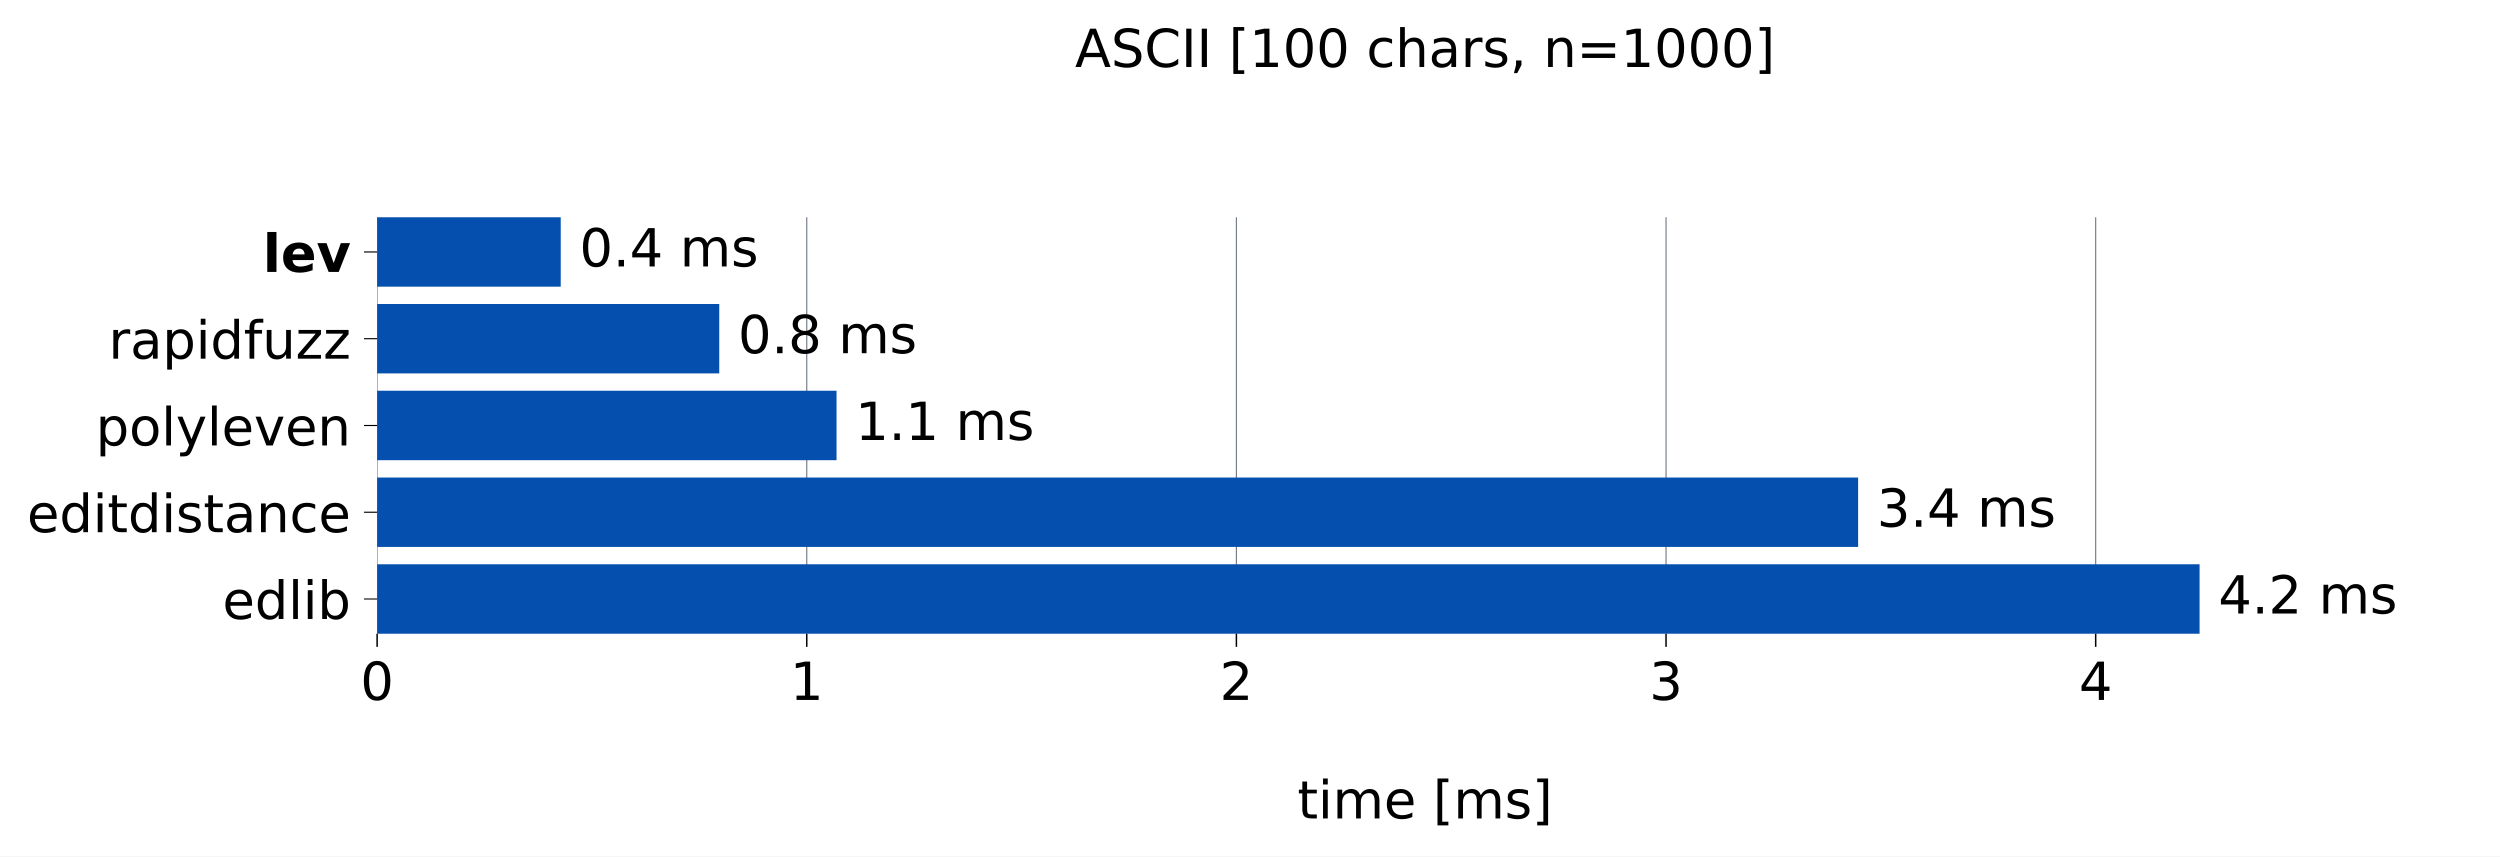
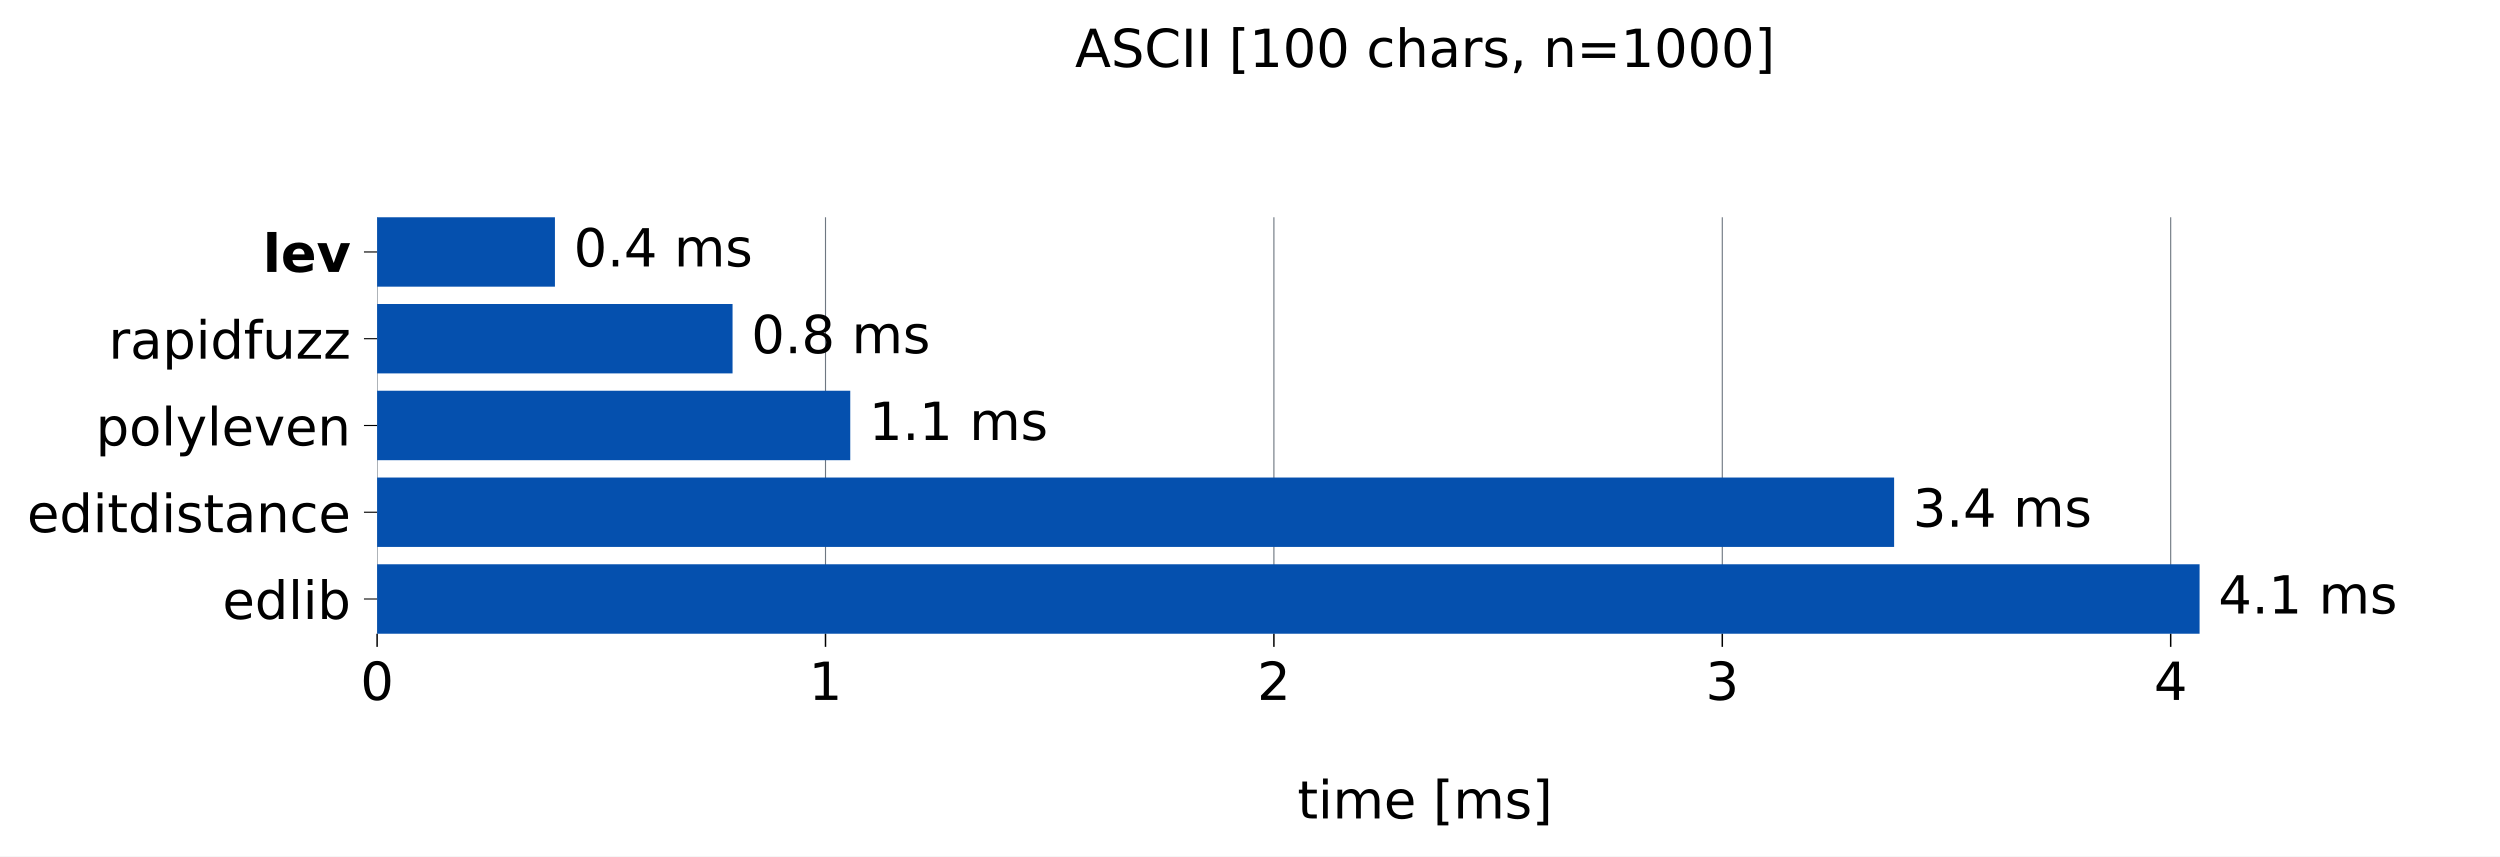
<svg xmlns="http://www.w3.org/2000/svg" xmlns:xlink="http://www.w3.org/1999/xlink" width="665.603pt" height="228.017pt" viewBox="0 0 665.603 228.017" version="1.1">
  <defs>
    <style type="text/css">*{stroke-linejoin: round; stroke-linecap: butt}</style>
  </defs>
  <g id="figure_1">
    <g id="patch_1">
      <path d="M 0 228.017 L 665.603 228.017 L 665.603 0 L 0 0 z " style="fill: #ffffff" />
    </g>
    <g id="axes_1">
      <g id="patch_2">
        <path d="M 100.403 168.718 L 658.403 168.718 L 658.403 57.838 L 100.403 57.838 z " style="fill: #ffffff" />
      </g>
      <g id="matplotlib.axis_1">
        <g id="xtick_1">
          <g id="line2d_1">
-             <path d="M 100.403 168.718 L 100.403 57.838 " clip-path="url(#p3a23db551b)" style="fill: none; stroke: #6e7781; stroke-width: 0.3; stroke-linecap: square" />
+             <path d="M 100.403 168.718 L 100.403 57.838 " clip-path="url(#pc3fc70560d)" style="fill: none; stroke: #6e7781; stroke-width: 0.3; stroke-linecap: square" />
          </g>
          <g id="line2d_2">
            <defs>
-               <path id="m529fd89abc" d="M 0 0 L 0 3.5 " style="stroke: #000000; stroke-width: 0.4" />
+               <path id="m6b47fc963c" d="M 0 0 L 0 3.5 " style="stroke: #000000; stroke-width: 0.4" />
            </defs>
            <g>
-               <use xlink:href="#m529fd89abc" x="100.403" y="168.718" style="stroke: #000000; stroke-width: 0.4" />
+               <use xlink:href="#m6b47fc963c" x="100.403" y="168.718" style="stroke: #000000; stroke-width: 0.4" />
            </g>
          </g>
          <g id="text_1">
            <g transform="translate(95.94906 186.3556) scale(0.14 -0.14)">
              <defs>
                <path id="DejaVuSans-30" d="M 2034 4250 Q 1547 4250 1301 3770 Q 1056 3291 1056 2328 Q 1056 1369 1301 889 Q 1547 409 2034 409 Q 2525 409 2770 889 Q 3016 1369 3016 2328 Q 3016 3291 2770 3770 Q 2525 4250 2034 4250 z M 2034 4750 Q 2819 4750 3233 4129 Q 3647 3509 3647 2328 Q 3647 1150 3233 529 Q 2819 -91 2034 -91 Q 1250 -91 836 529 Q 422 1150 422 2328 Q 422 3509 836 4129 Q 1250 4750 2034 4750 z " transform="scale(0.015625)" />
              </defs>
              <use xlink:href="#DejaVuSans-30" />
            </g>
          </g>
        </g>
        <g id="xtick_2">
          <g id="line2d_3">
-             <path d="M 214.791 168.718 L 214.791 57.838 " clip-path="url(#p3a23db551b)" style="fill: none; stroke: #6e7781; stroke-width: 0.3; stroke-linecap: square" />
+             <path d="M 219.783 168.718 L 219.783 57.838 " clip-path="url(#pc3fc70560d)" style="fill: none; stroke: #6e7781; stroke-width: 0.3; stroke-linecap: square" />
          </g>
          <g id="line2d_4">
            <g>
-               <use xlink:href="#m529fd89abc" x="214.791" y="168.718" style="stroke: #000000; stroke-width: 0.4" />
+               <use xlink:href="#m6b47fc963c" x="219.783" y="168.718" style="stroke: #000000; stroke-width: 0.4" />
            </g>
          </g>
          <g id="text_2">
-             <g transform="translate(210.3377 186.3556) scale(0.14 -0.14)">
+             <g transform="translate(215.3296 186.3556) scale(0.14 -0.14)">
              <defs>
                <path id="DejaVuSans-31" d="M 794 531 L 1825 531 L 1825 4091 L 703 3866 L 703 4441 L 1819 4666 L 2450 4666 L 2450 531 L 3481 531 L 3481 0 L 794 0 L 794 531 z " transform="scale(0.015625)" />
              </defs>
              <use xlink:href="#DejaVuSans-31" />
            </g>
          </g>
        </g>
        <g id="xtick_3">
          <g id="line2d_5">
-             <path d="M 329.18 168.718 L 329.18 57.838 " clip-path="url(#p3a23db551b)" style="fill: none; stroke: #6e7781; stroke-width: 0.3; stroke-linecap: square" />
+             <path d="M 339.164 168.718 L 339.164 57.838 " clip-path="url(#pc3fc70560d)" style="fill: none; stroke: #6e7781; stroke-width: 0.3; stroke-linecap: square" />
          </g>
          <g id="line2d_6">
            <g>
-               <use xlink:href="#m529fd89abc" x="329.18" y="168.718" style="stroke: #000000; stroke-width: 0.4" />
+               <use xlink:href="#m6b47fc963c" x="339.164" y="168.718" style="stroke: #000000; stroke-width: 0.4" />
            </g>
          </g>
          <g id="text_3">
-             <g transform="translate(324.7263 186.3556) scale(0.14 -0.14)">
+             <g transform="translate(334.7102 186.3556) scale(0.14 -0.14)">
              <defs>
                <path id="DejaVuSans-32" d="M 1228 531 L 3431 531 L 3431 0 L 469 0 L 469 531 Q 828 903 1448 1529 Q 2069 2156 2228 2338 Q 2531 2678 2651 2914 Q 2772 3150 2772 3378 Q 2772 3750 2511 3984 Q 2250 4219 1831 4219 Q 1534 4219 1204 4116 Q 875 4013 500 3803 L 500 4441 Q 881 4594 1212 4672 Q 1544 4750 1819 4750 Q 2544 4750 2975 4387 Q 3406 4025 3406 3419 Q 3406 3131 3298 2873 Q 3191 2616 2906 2266 Q 2828 2175 2409 1742 Q 1991 1309 1228 531 z " transform="scale(0.015625)" />
              </defs>
              <use xlink:href="#DejaVuSans-32" />
            </g>
          </g>
        </g>
        <g id="xtick_4">
          <g id="line2d_7">
-             <path d="M 443.569 168.718 L 443.569 57.838 " clip-path="url(#p3a23db551b)" style="fill: none; stroke: #6e7781; stroke-width: 0.3; stroke-linecap: square" />
+             <path d="M 458.544 168.718 L 458.544 57.838 " clip-path="url(#pc3fc70560d)" style="fill: none; stroke: #6e7781; stroke-width: 0.3; stroke-linecap: square" />
          </g>
          <g id="line2d_8">
            <g>
-               <use xlink:href="#m529fd89abc" x="443.569" y="168.718" style="stroke: #000000; stroke-width: 0.4" />
+               <use xlink:href="#m6b47fc963c" x="458.544" y="168.718" style="stroke: #000000; stroke-width: 0.4" />
            </g>
          </g>
          <g id="text_4">
-             <g transform="translate(439.1149 186.3556) scale(0.14 -0.14)">
+             <g transform="translate(454.0907 186.3556) scale(0.14 -0.14)">
              <defs>
                <path id="DejaVuSans-33" d="M 2597 2516 Q 3050 2419 3304 2112 Q 3559 1806 3559 1356 Q 3559 666 3084 287 Q 2609 -91 1734 -91 Q 1441 -91 1130 -33 Q 819 25 488 141 L 488 750 Q 750 597 1062 519 Q 1375 441 1716 441 Q 2309 441 2620 675 Q 2931 909 2931 1356 Q 2931 1769 2642 2001 Q 2353 2234 1838 2234 L 1294 2234 L 1294 2753 L 1863 2753 Q 2328 2753 2575 2939 Q 2822 3125 2822 3475 Q 2822 3834 2567 4026 Q 2313 4219 1838 4219 Q 1578 4219 1281 4162 Q 984 4106 628 3988 L 628 4550 Q 988 4650 1302 4700 Q 1616 4750 1894 4750 Q 2613 4750 3031 4423 Q 3450 4097 3450 3541 Q 3450 3153 3228 2886 Q 3006 2619 2597 2516 z " transform="scale(0.015625)" />
              </defs>
              <use xlink:href="#DejaVuSans-33" />
            </g>
          </g>
        </g>
        <g id="xtick_5">
          <g id="line2d_9">
-             <path d="M 557.957 168.718 L 557.957 57.838 " clip-path="url(#p3a23db551b)" style="fill: none; stroke: #6e7781; stroke-width: 0.3; stroke-linecap: square" />
+             <path d="M 577.925 168.718 L 577.925 57.838 " clip-path="url(#pc3fc70560d)" style="fill: none; stroke: #6e7781; stroke-width: 0.3; stroke-linecap: square" />
          </g>
          <g id="line2d_10">
            <g>
-               <use xlink:href="#m529fd89abc" x="557.957" y="168.718" style="stroke: #000000; stroke-width: 0.4" />
+               <use xlink:href="#m6b47fc963c" x="577.925" y="168.718" style="stroke: #000000; stroke-width: 0.4" />
            </g>
          </g>
          <g id="text_5">
-             <g transform="translate(553.5035 186.3556) scale(0.14 -0.14)">
+             <g transform="translate(573.4713 186.3556) scale(0.14 -0.14)">
              <defs>
                <path id="DejaVuSans-34" d="M 2419 4116 L 825 1625 L 2419 1625 L 2419 4116 z M 2253 4666 L 3047 4666 L 3047 1625 L 3713 1625 L 3713 1100 L 3047 1100 L 3047 0 L 2419 0 L 2419 1100 L 313 1100 L 313 1709 L 2253 4666 z " transform="scale(0.015625)" />
              </defs>
              <use xlink:href="#DejaVuSans-34" />
            </g>
          </g>
        </g>
        <g id="text_6">
          <g transform="translate(345.4364 217.905) scale(0.14 -0.14)">
            <defs>
              <path id="DejaVuSans-74" d="M 1172 4494 L 1172 3500 L 2356 3500 L 2356 3053 L 1172 3053 L 1172 1153 Q 1172 725 1289 603 Q 1406 481 1766 481 L 2356 481 L 2356 0 L 1766 0 Q 1100 0 847 248 Q 594 497 594 1153 L 594 3053 L 172 3053 L 172 3500 L 594 3500 L 594 4494 L 1172 4494 z " transform="scale(0.015625)" />
              <path id="DejaVuSans-69" d="M 603 3500 L 1178 3500 L 1178 0 L 603 0 L 603 3500 z M 603 4863 L 1178 4863 L 1178 4134 L 603 4134 L 603 4863 z " transform="scale(0.015625)" />
              <path id="DejaVuSans-6d" d="M 3328 2828 Q 3544 3216 3844 3400 Q 4144 3584 4550 3584 Q 5097 3584 5394 3201 Q 5691 2819 5691 2113 L 5691 0 L 5113 0 L 5113 2094 Q 5113 2597 4934 2840 Q 4756 3084 4391 3084 Q 3944 3084 3684 2787 Q 3425 2491 3425 1978 L 3425 0 L 2847 0 L 2847 2094 Q 2847 2600 2669 2842 Q 2491 3084 2119 3084 Q 1678 3084 1418 2786 Q 1159 2488 1159 1978 L 1159 0 L 581 0 L 581 3500 L 1159 3500 L 1159 2956 Q 1356 3278 1631 3431 Q 1906 3584 2284 3584 Q 2666 3584 2933 3390 Q 3200 3197 3328 2828 z " transform="scale(0.015625)" />
              <path id="DejaVuSans-65" d="M 3597 1894 L 3597 1613 L 953 1613 Q 991 1019 1311 708 Q 1631 397 2203 397 Q 2534 397 2845 478 Q 3156 559 3463 722 L 3463 178 Q 3153 47 2828 -22 Q 2503 -91 2169 -91 Q 1331 -91 842 396 Q 353 884 353 1716 Q 353 2575 817 3079 Q 1281 3584 2069 3584 Q 2775 3584 3186 3129 Q 3597 2675 3597 1894 z M 3022 2063 Q 3016 2534 2758 2815 Q 2500 3097 2075 3097 Q 1594 3097 1305 2825 Q 1016 2553 972 2059 L 3022 2063 z " transform="scale(0.015625)" />
              <path id="DejaVuSans-20" transform="scale(0.015625)" />
              <path id="DejaVuSans-5b" d="M 550 4863 L 1875 4863 L 1875 4416 L 1125 4416 L 1125 -397 L 1875 -397 L 1875 -844 L 550 -844 L 550 4863 z " transform="scale(0.015625)" />
              <path id="DejaVuSans-73" d="M 2834 3397 L 2834 2853 Q 2591 2978 2328 3040 Q 2066 3103 1784 3103 Q 1356 3103 1142 2972 Q 928 2841 928 2578 Q 928 2378 1081 2264 Q 1234 2150 1697 2047 L 1894 2003 Q 2506 1872 2764 1633 Q 3022 1394 3022 966 Q 3022 478 2636 193 Q 2250 -91 1575 -91 Q 1294 -91 989 -36 Q 684 19 347 128 L 347 722 Q 666 556 975 473 Q 1284 391 1588 391 Q 1994 391 2212 530 Q 2431 669 2431 922 Q 2431 1156 2273 1281 Q 2116 1406 1581 1522 L 1381 1569 Q 847 1681 609 1914 Q 372 2147 372 2553 Q 372 3047 722 3315 Q 1072 3584 1716 3584 Q 2034 3584 2315 3537 Q 2597 3491 2834 3397 z " transform="scale(0.015625)" />
              <path id="DejaVuSans-5d" d="M 1947 4863 L 1947 -844 L 622 -844 L 622 -397 L 1369 -397 L 1369 4416 L 622 4416 L 622 4863 L 1947 4863 z " transform="scale(0.015625)" />
            </defs>
            <use xlink:href="#DejaVuSans-74" />
            <use xlink:href="#DejaVuSans-69" transform="translate(39.20898 0)" />
            <use xlink:href="#DejaVuSans-6d" transform="translate(66.99219 0)" />
            <use xlink:href="#DejaVuSans-65" transform="translate(164.4043 0)" />
            <use xlink:href="#DejaVuSans-20" transform="translate(225.9277 0)" />
            <use xlink:href="#DejaVuSans-5b" transform="translate(257.7148 0)" />
            <use xlink:href="#DejaVuSans-6d" transform="translate(296.7285 0)" />
            <use xlink:href="#DejaVuSans-73" transform="translate(394.1406 0)" />
            <use xlink:href="#DejaVuSans-5d" transform="translate(446.2402 0)" />
          </g>
        </g>
      </g>
      <g id="matplotlib.axis_2">
        <g id="ytick_1">
          <g id="line2d_11">
            <defs>
-               <path id="m2e93dc7297" d="M 0 0 L -3.5 0 " style="stroke: #000000; stroke-width: 0.3" />
+               <path id="m435e6779f6" d="M 0 0 L -3.5 0 " style="stroke: #000000; stroke-width: 0.3" />
            </defs>
            <g>
-               <use xlink:href="#m2e93dc7297" x="100.403" y="159.478" style="stroke: #000000; stroke-width: 0.3" />
+               <use xlink:href="#m435e6779f6" x="100.403" y="159.478" style="stroke: #000000; stroke-width: 0.3" />
            </g>
          </g>
          <g id="text_7">
            <g transform="translate(59.23406 164.7967) scale(0.14 -0.14)">
              <defs>
                <path id="DejaVuSans-64" d="M 2906 2969 L 2906 4863 L 3481 4863 L 3481 0 L 2906 0 L 2906 525 Q 2725 213 2448 61 Q 2172 -91 1784 -91 Q 1150 -91 751 415 Q 353 922 353 1747 Q 353 2572 751 3078 Q 1150 3584 1784 3584 Q 2172 3584 2448 3432 Q 2725 3281 2906 2969 z M 947 1747 Q 947 1113 1208 752 Q 1469 391 1925 391 Q 2381 391 2643 752 Q 2906 1113 2906 1747 Q 2906 2381 2643 2742 Q 2381 3103 1925 3103 Q 1469 3103 1208 2742 Q 947 2381 947 1747 z " transform="scale(0.015625)" />
                <path id="DejaVuSans-6c" d="M 603 4863 L 1178 4863 L 1178 0 L 603 0 L 603 4863 z " transform="scale(0.015625)" />
                <path id="DejaVuSans-62" d="M 3116 1747 Q 3116 2381 2855 2742 Q 2594 3103 2138 3103 Q 1681 3103 1420 2742 Q 1159 2381 1159 1747 Q 1159 1113 1420 752 Q 1681 391 2138 391 Q 2594 391 2855 752 Q 3116 1113 3116 1747 z M 1159 2969 Q 1341 3281 1617 3432 Q 1894 3584 2278 3584 Q 2916 3584 3314 3078 Q 3713 2572 3713 1747 Q 3713 922 3314 415 Q 2916 -91 2278 -91 Q 1894 -91 1617 61 Q 1341 213 1159 525 L 1159 0 L 581 0 L 581 4863 L 1159 4863 L 1159 2969 z " transform="scale(0.015625)" />
              </defs>
              <use xlink:href="#DejaVuSans-65" />
              <use xlink:href="#DejaVuSans-64" transform="translate(61.52344 0)" />
              <use xlink:href="#DejaVuSans-6c" transform="translate(125 0)" />
              <use xlink:href="#DejaVuSans-69" transform="translate(152.7832 0)" />
              <use xlink:href="#DejaVuSans-62" transform="translate(180.5664 0)" />
            </g>
          </g>
        </g>
        <g id="ytick_2">
          <g id="line2d_12">
            <g>
-               <use xlink:href="#m2e93dc7297" x="100.403" y="136.378" style="stroke: #000000; stroke-width: 0.3" />
+               <use xlink:href="#m435e6779f6" x="100.403" y="136.378" style="stroke: #000000; stroke-width: 0.3" />
            </g>
          </g>
          <g id="text_8">
            <g transform="translate(7.2 141.6967) scale(0.14 -0.14)">
              <defs>
                <path id="DejaVuSans-61" d="M 2194 1759 Q 1497 1759 1228 1600 Q 959 1441 959 1056 Q 959 750 1161 570 Q 1363 391 1709 391 Q 2188 391 2477 730 Q 2766 1069 2766 1631 L 2766 1759 L 2194 1759 z M 3341 1997 L 3341 0 L 2766 0 L 2766 531 Q 2569 213 2275 61 Q 1981 -91 1556 -91 Q 1019 -91 701 211 Q 384 513 384 1019 Q 384 1609 779 1909 Q 1175 2209 1959 2209 L 2766 2209 L 2766 2266 Q 2766 2663 2505 2880 Q 2244 3097 1772 3097 Q 1472 3097 1187 3025 Q 903 2953 641 2809 L 641 3341 Q 956 3463 1253 3523 Q 1550 3584 1831 3584 Q 2591 3584 2966 3190 Q 3341 2797 3341 1997 z " transform="scale(0.015625)" />
                <path id="DejaVuSans-6e" d="M 3513 2113 L 3513 0 L 2938 0 L 2938 2094 Q 2938 2591 2744 2837 Q 2550 3084 2163 3084 Q 1697 3084 1428 2787 Q 1159 2491 1159 1978 L 1159 0 L 581 0 L 581 3500 L 1159 3500 L 1159 2956 Q 1366 3272 1645 3428 Q 1925 3584 2291 3584 Q 2894 3584 3203 3211 Q 3513 2838 3513 2113 z " transform="scale(0.015625)" />
                <path id="DejaVuSans-63" d="M 3122 3366 L 3122 2828 Q 2878 2963 2633 3030 Q 2388 3097 2138 3097 Q 1578 3097 1268 2742 Q 959 2388 959 1747 Q 959 1106 1268 751 Q 1578 397 2138 397 Q 2388 397 2633 464 Q 2878 531 3122 666 L 3122 134 Q 2881 22 2623 -34 Q 2366 -91 2075 -91 Q 1284 -91 818 406 Q 353 903 353 1747 Q 353 2603 823 3093 Q 1294 3584 2113 3584 Q 2378 3584 2631 3529 Q 2884 3475 3122 3366 z " transform="scale(0.015625)" />
              </defs>
              <use xlink:href="#DejaVuSans-65" />
              <use xlink:href="#DejaVuSans-64" transform="translate(61.52344 0)" />
              <use xlink:href="#DejaVuSans-69" transform="translate(125 0)" />
              <use xlink:href="#DejaVuSans-74" transform="translate(152.7832 0)" />
              <use xlink:href="#DejaVuSans-64" transform="translate(191.9922 0)" />
              <use xlink:href="#DejaVuSans-69" transform="translate(255.4688 0)" />
              <use xlink:href="#DejaVuSans-73" transform="translate(283.252 0)" />
              <use xlink:href="#DejaVuSans-74" transform="translate(335.3516 0)" />
              <use xlink:href="#DejaVuSans-61" transform="translate(374.5605 0)" />
              <use xlink:href="#DejaVuSans-6e" transform="translate(435.8398 0)" />
              <use xlink:href="#DejaVuSans-63" transform="translate(499.2188 0)" />
              <use xlink:href="#DejaVuSans-65" transform="translate(554.1992 0)" />
            </g>
          </g>
        </g>
        <g id="ytick_3">
          <g id="line2d_13">
            <g>
-               <use xlink:href="#m2e93dc7297" x="100.403" y="113.278" style="stroke: #000000; stroke-width: 0.3" />
+               <use xlink:href="#m435e6779f6" x="100.403" y="113.278" style="stroke: #000000; stroke-width: 0.3" />
            </g>
          </g>
          <g id="text_9">
            <g transform="translate(25.49625 118.5967) scale(0.14 -0.14)">
              <defs>
                <path id="DejaVuSans-70" d="M 1159 525 L 1159 -1331 L 581 -1331 L 581 3500 L 1159 3500 L 1159 2969 Q 1341 3281 1617 3432 Q 1894 3584 2278 3584 Q 2916 3584 3314 3078 Q 3713 2572 3713 1747 Q 3713 922 3314 415 Q 2916 -91 2278 -91 Q 1894 -91 1617 61 Q 1341 213 1159 525 z M 3116 1747 Q 3116 2381 2855 2742 Q 2594 3103 2138 3103 Q 1681 3103 1420 2742 Q 1159 2381 1159 1747 Q 1159 1113 1420 752 Q 1681 391 2138 391 Q 2594 391 2855 752 Q 3116 1113 3116 1747 z " transform="scale(0.015625)" />
                <path id="DejaVuSans-6f" d="M 1959 3097 Q 1497 3097 1228 2736 Q 959 2375 959 1747 Q 959 1119 1226 758 Q 1494 397 1959 397 Q 2419 397 2687 759 Q 2956 1122 2956 1747 Q 2956 2369 2687 2733 Q 2419 3097 1959 3097 z M 1959 3584 Q 2709 3584 3137 3096 Q 3566 2609 3566 1747 Q 3566 888 3137 398 Q 2709 -91 1959 -91 Q 1206 -91 779 398 Q 353 888 353 1747 Q 353 2609 779 3096 Q 1206 3584 1959 3584 z " transform="scale(0.015625)" />
                <path id="DejaVuSans-79" d="M 2059 -325 Q 1816 -950 1584 -1140 Q 1353 -1331 966 -1331 L 506 -1331 L 506 -850 L 844 -850 Q 1081 -850 1212 -737 Q 1344 -625 1503 -206 L 1606 56 L 191 3500 L 800 3500 L 1894 763 L 2988 3500 L 3597 3500 L 2059 -325 z " transform="scale(0.015625)" />
                <path id="DejaVuSans-76" d="M 191 3500 L 800 3500 L 1894 563 L 2988 3500 L 3597 3500 L 2284 0 L 1503 0 L 191 3500 z " transform="scale(0.015625)" />
              </defs>
              <use xlink:href="#DejaVuSans-70" />
              <use xlink:href="#DejaVuSans-6f" transform="translate(63.47656 0)" />
              <use xlink:href="#DejaVuSans-6c" transform="translate(124.6582 0)" />
              <use xlink:href="#DejaVuSans-79" transform="translate(152.4414 0)" />
              <use xlink:href="#DejaVuSans-6c" transform="translate(211.6211 0)" />
              <use xlink:href="#DejaVuSans-65" transform="translate(239.4043 0)" />
              <use xlink:href="#DejaVuSans-76" transform="translate(300.9277 0)" />
              <use xlink:href="#DejaVuSans-65" transform="translate(360.1074 0)" />
              <use xlink:href="#DejaVuSans-6e" transform="translate(421.6309 0)" />
            </g>
          </g>
        </g>
        <g id="ytick_4">
          <g id="line2d_14">
            <g>
-               <use xlink:href="#m2e93dc7297" x="100.403" y="90.178" style="stroke: #000000; stroke-width: 0.3" />
+               <use xlink:href="#m435e6779f6" x="100.403" y="90.178" style="stroke: #000000; stroke-width: 0.3" />
            </g>
          </g>
          <g id="text_10">
            <g transform="translate(28.90656 95.49672) scale(0.14 -0.14)">
              <defs>
                <path id="DejaVuSans-72" d="M 2631 2963 Q 2534 3019 2420 3045 Q 2306 3072 2169 3072 Q 1681 3072 1420 2755 Q 1159 2438 1159 1844 L 1159 0 L 581 0 L 581 3500 L 1159 3500 L 1159 2956 Q 1341 3275 1631 3429 Q 1922 3584 2338 3584 Q 2397 3584 2469 3576 Q 2541 3569 2628 3553 L 2631 2963 z " transform="scale(0.015625)" />
                <path id="DejaVuSans-66" d="M 2375 4863 L 2375 4384 L 1825 4384 Q 1516 4384 1395 4259 Q 1275 4134 1275 3809 L 1275 3500 L 2222 3500 L 2222 3053 L 1275 3053 L 1275 0 L 697 0 L 697 3053 L 147 3053 L 147 3500 L 697 3500 L 697 3744 Q 697 4328 969 4595 Q 1241 4863 1831 4863 L 2375 4863 z " transform="scale(0.015625)" />
                <path id="DejaVuSans-75" d="M 544 1381 L 544 3500 L 1119 3500 L 1119 1403 Q 1119 906 1312 657 Q 1506 409 1894 409 Q 2359 409 2629 706 Q 2900 1003 2900 1516 L 2900 3500 L 3475 3500 L 3475 0 L 2900 0 L 2900 538 Q 2691 219 2414 64 Q 2138 -91 1772 -91 Q 1169 -91 856 284 Q 544 659 544 1381 z M 1991 3584 L 1991 3584 z " transform="scale(0.015625)" />
                <path id="DejaVuSans-7a" d="M 353 3500 L 3084 3500 L 3084 2975 L 922 459 L 3084 459 L 3084 0 L 275 0 L 275 525 L 2438 3041 L 353 3041 L 353 3500 z " transform="scale(0.015625)" />
              </defs>
              <use xlink:href="#DejaVuSans-72" />
              <use xlink:href="#DejaVuSans-61" transform="translate(41.11328 0)" />
              <use xlink:href="#DejaVuSans-70" transform="translate(102.3926 0)" />
              <use xlink:href="#DejaVuSans-69" transform="translate(165.8691 0)" />
              <use xlink:href="#DejaVuSans-64" transform="translate(193.6523 0)" />
              <use xlink:href="#DejaVuSans-66" transform="translate(257.1289 0)" />
              <use xlink:href="#DejaVuSans-75" transform="translate(292.334 0)" />
              <use xlink:href="#DejaVuSans-7a" transform="translate(355.7129 0)" />
              <use xlink:href="#DejaVuSans-7a" transform="translate(408.2031 0)" />
            </g>
          </g>
        </g>
        <g id="ytick_5">
          <g id="line2d_15">
            <g>
-               <use xlink:href="#m2e93dc7297" x="100.403" y="67.078" style="stroke: #000000; stroke-width: 0.3" />
+               <use xlink:href="#m435e6779f6" x="100.403" y="67.078" style="stroke: #000000; stroke-width: 0.3" />
            </g>
          </g>
          <g id="text_11">
            <g transform="translate(69.98125 72.39672) scale(0.14 -0.14)">
              <defs>
                <path id="DejaVuSans-Bold-6c" d="M 538 4863 L 1656 4863 L 1656 0 L 538 0 L 538 4863 z " transform="scale(0.015625)" />
                <path id="DejaVuSans-Bold-65" d="M 4031 1759 L 4031 1441 L 1416 1441 Q 1456 1047 1700 850 Q 1944 653 2381 653 Q 2734 653 3104 758 Q 3475 863 3866 1075 L 3866 213 Q 3469 63 3072 -14 Q 2675 -91 2278 -91 Q 1328 -91 801 392 Q 275 875 275 1747 Q 275 2603 792 3093 Q 1309 3584 2216 3584 Q 3041 3584 3536 3087 Q 4031 2591 4031 1759 z M 2881 2131 Q 2881 2450 2695 2645 Q 2509 2841 2209 2841 Q 1884 2841 1681 2658 Q 1478 2475 1428 2131 L 2881 2131 z " transform="scale(0.015625)" />
                <path id="DejaVuSans-Bold-76" d="M 97 3500 L 1216 3500 L 2088 1081 L 2956 3500 L 4078 3500 L 2700 0 L 1472 0 L 97 3500 z " transform="scale(0.015625)" />
              </defs>
              <use xlink:href="#DejaVuSans-Bold-6c" />
              <use xlink:href="#DejaVuSans-Bold-65" transform="translate(34.27734 0)" />
              <use xlink:href="#DejaVuSans-Bold-76" transform="translate(102.0996 0)" />
            </g>
          </g>
        </g>
      </g>
      <g id="patch_3">
-         <path d="M 100.403 168.718 L 585.62 168.718 L 585.62 150.238 L 100.403 150.238 z " clip-path="url(#p3a23db551b)" style="fill: #0550ae" />
+         <path d="M 100.403 168.718 L 585.62 168.718 L 585.62 150.238 L 100.403 150.238 z " clip-path="url(#pc3fc70560d)" style="fill: #0550ae" />
      </g>
      <g id="patch_4">
-         <path d="M 100.403 145.618 L 494.71 145.618 L 494.71 127.138 L 100.403 127.138 z " clip-path="url(#p3a23db551b)" style="fill: #0550ae" />
+         <path d="M 100.403 145.618 L 504.292 145.618 L 504.292 127.138 L 100.403 127.138 z " clip-path="url(#pc3fc70560d)" style="fill: #0550ae" />
      </g>
      <g id="patch_5">
-         <path d="M 100.403 122.518 L 222.722 122.518 L 222.722 104.038 L 100.403 104.038 z " clip-path="url(#p3a23db551b)" style="fill: #0550ae" />
+         <path d="M 100.403 122.518 L 226.374 122.518 L 226.374 104.038 L 100.403 104.038 z " clip-path="url(#pc3fc70560d)" style="fill: #0550ae" />
      </g>
      <g id="patch_6">
-         <path d="M 100.403 99.418 L 191.494 99.418 L 191.494 80.938 L 100.403 80.938 z " clip-path="url(#p3a23db551b)" style="fill: #0550ae" />
+         <path d="M 100.403 99.418 L 195.037 99.418 L 195.037 80.938 L 100.403 80.938 z " clip-path="url(#pc3fc70560d)" style="fill: #0550ae" />
      </g>
      <g id="patch_7">
-         <path d="M 100.403 76.318 L 149.29 76.318 L 149.29 57.838 L 100.403 57.838 z " clip-path="url(#p3a23db551b)" style="fill: #0550ae" />
+         <path d="M 100.403 76.318 L 147.747 76.318 L 147.747 57.838 L 100.403 57.838 z " clip-path="url(#pc3fc70560d)" style="fill: #0550ae" />
      </g>
      <g id="text_12">
        <g transform="translate(590.6202 163.3409) scale(0.14 -0.14)">
          <defs>
            <path id="DejaVuSans-2e" d="M 684 794 L 1344 794 L 1344 0 L 684 0 L 684 794 z " transform="scale(0.015625)" />
          </defs>
          <use xlink:href="#DejaVuSans-34" />
          <use xlink:href="#DejaVuSans-2e" transform="translate(63.62305 0)" />
-           <use xlink:href="#DejaVuSans-32" transform="translate(95.41016 0)" />
+           <use xlink:href="#DejaVuSans-31" transform="translate(95.41016 0)" />
          <use xlink:href="#DejaVuSans-20" transform="translate(159.0332 0)" />
          <use xlink:href="#DejaVuSans-6d" transform="translate(190.8203 0)" />
          <use xlink:href="#DejaVuSans-73" transform="translate(288.2324 0)" />
        </g>
      </g>
      <g id="text_13">
-         <g transform="translate(499.7099 140.2409) scale(0.14 -0.14)">
+         <g transform="translate(509.2921 140.2409) scale(0.14 -0.14)">
          <use xlink:href="#DejaVuSans-33" />
          <use xlink:href="#DejaVuSans-2e" transform="translate(63.62305 0)" />
          <use xlink:href="#DejaVuSans-34" transform="translate(95.41016 0)" />
          <use xlink:href="#DejaVuSans-20" transform="translate(159.0332 0)" />
          <use xlink:href="#DejaVuSans-6d" transform="translate(190.8203 0)" />
          <use xlink:href="#DejaVuSans-73" transform="translate(288.2324 0)" />
        </g>
      </g>
      <g id="text_14">
-         <g transform="translate(227.7223 117.1409) scale(0.14 -0.14)">
+         <g transform="translate(231.3741 117.1409) scale(0.14 -0.14)">
          <use xlink:href="#DejaVuSans-31" />
          <use xlink:href="#DejaVuSans-2e" transform="translate(63.62305 0)" />
          <use xlink:href="#DejaVuSans-31" transform="translate(95.41016 0)" />
          <use xlink:href="#DejaVuSans-20" transform="translate(159.0332 0)" />
          <use xlink:href="#DejaVuSans-6d" transform="translate(190.8203 0)" />
          <use xlink:href="#DejaVuSans-73" transform="translate(288.2324 0)" />
        </g>
      </g>
      <g id="text_15">
-         <g transform="translate(196.4942 94.04094) scale(0.14 -0.14)">
+         <g transform="translate(200.0369 94.04094) scale(0.14 -0.14)">
          <defs>
            <path id="DejaVuSans-38" d="M 2034 2216 Q 1584 2216 1326 1975 Q 1069 1734 1069 1313 Q 1069 891 1326 650 Q 1584 409 2034 409 Q 2484 409 2743 651 Q 3003 894 3003 1313 Q 3003 1734 2745 1975 Q 2488 2216 2034 2216 z M 1403 2484 Q 997 2584 770 2862 Q 544 3141 544 3541 Q 544 4100 942 4425 Q 1341 4750 2034 4750 Q 2731 4750 3128 4425 Q 3525 4100 3525 3541 Q 3525 3141 3298 2862 Q 3072 2584 2669 2484 Q 3125 2378 3379 2068 Q 3634 1759 3634 1313 Q 3634 634 3220 271 Q 2806 -91 2034 -91 Q 1263 -91 848 271 Q 434 634 434 1313 Q 434 1759 690 2068 Q 947 2378 1403 2484 z M 1172 3481 Q 1172 3119 1398 2916 Q 1625 2713 2034 2713 Q 2441 2713 2670 2916 Q 2900 3119 2900 3481 Q 2900 3844 2670 4047 Q 2441 4250 2034 4250 Q 1625 4250 1398 4047 Q 1172 3844 1172 3481 z " transform="scale(0.015625)" />
          </defs>
          <use xlink:href="#DejaVuSans-30" />
          <use xlink:href="#DejaVuSans-2e" transform="translate(63.62305 0)" />
          <use xlink:href="#DejaVuSans-38" transform="translate(95.41016 0)" />
          <use xlink:href="#DejaVuSans-20" transform="translate(159.0332 0)" />
          <use xlink:href="#DejaVuSans-6d" transform="translate(190.8203 0)" />
          <use xlink:href="#DejaVuSans-73" transform="translate(288.2324 0)" />
        </g>
      </g>
      <g id="text_16">
-         <g transform="translate(154.2896 70.94094) scale(0.14 -0.14)">
+         <g transform="translate(152.7472 70.94094) scale(0.14 -0.14)">
          <use xlink:href="#DejaVuSans-30" />
          <use xlink:href="#DejaVuSans-2e" transform="translate(63.62305 0)" />
          <use xlink:href="#DejaVuSans-34" transform="translate(95.41016 0)" />
          <use xlink:href="#DejaVuSans-20" transform="translate(159.0332 0)" />
          <use xlink:href="#DejaVuSans-6d" transform="translate(190.8203 0)" />
          <use xlink:href="#DejaVuSans-73" transform="translate(288.2324 0)" />
        </g>
      </g>
      <g id="text_17">
        <g transform="translate(286.2142 17.83781) scale(0.14 -0.14)">
          <defs>
            <path id="DejaVuSans-41" d="M 2188 4044 L 1331 1722 L 3047 1722 L 2188 4044 z M 1831 4666 L 2547 4666 L 4325 0 L 3669 0 L 3244 1197 L 1141 1197 L 716 0 L 50 0 L 1831 4666 z " transform="scale(0.015625)" />
            <path id="DejaVuSans-53" d="M 3425 4513 L 3425 3897 Q 3066 4069 2747 4153 Q 2428 4238 2131 4238 Q 1616 4238 1336 4038 Q 1056 3838 1056 3469 Q 1056 3159 1242 3001 Q 1428 2844 1947 2747 L 2328 2669 Q 3034 2534 3370 2195 Q 3706 1856 3706 1288 Q 3706 609 3251 259 Q 2797 -91 1919 -91 Q 1588 -91 1214 -16 Q 841 59 441 206 L 441 856 Q 825 641 1194 531 Q 1563 422 1919 422 Q 2459 422 2753 634 Q 3047 847 3047 1241 Q 3047 1584 2836 1778 Q 2625 1972 2144 2069 L 1759 2144 Q 1053 2284 737 2584 Q 422 2884 422 3419 Q 422 4038 858 4394 Q 1294 4750 2059 4750 Q 2388 4750 2728 4690 Q 3069 4631 3425 4513 z " transform="scale(0.015625)" />
            <path id="DejaVuSans-43" d="M 4122 4306 L 4122 3641 Q 3803 3938 3442 4084 Q 3081 4231 2675 4231 Q 1875 4231 1450 3742 Q 1025 3253 1025 2328 Q 1025 1406 1450 917 Q 1875 428 2675 428 Q 3081 428 3442 575 Q 3803 722 4122 1019 L 4122 359 Q 3791 134 3420 21 Q 3050 -91 2638 -91 Q 1578 -91 968 557 Q 359 1206 359 2328 Q 359 3453 968 4101 Q 1578 4750 2638 4750 Q 3056 4750 3426 4639 Q 3797 4528 4122 4306 z " transform="scale(0.015625)" />
            <path id="DejaVuSans-49" d="M 628 4666 L 1259 4666 L 1259 0 L 628 0 L 628 4666 z " transform="scale(0.015625)" />
            <path id="DejaVuSans-68" d="M 3513 2113 L 3513 0 L 2938 0 L 2938 2094 Q 2938 2591 2744 2837 Q 2550 3084 2163 3084 Q 1697 3084 1428 2787 Q 1159 2491 1159 1978 L 1159 0 L 581 0 L 581 4863 L 1159 4863 L 1159 2956 Q 1366 3272 1645 3428 Q 1925 3584 2291 3584 Q 2894 3584 3203 3211 Q 3513 2838 3513 2113 z " transform="scale(0.015625)" />
            <path id="DejaVuSans-2c" d="M 750 794 L 1409 794 L 1409 256 L 897 -744 L 494 -744 L 750 256 L 750 794 z " transform="scale(0.015625)" />
            <path id="DejaVuSans-3d" d="M 678 2906 L 4684 2906 L 4684 2381 L 678 2381 L 678 2906 z M 678 1631 L 4684 1631 L 4684 1100 L 678 1100 L 678 1631 z " transform="scale(0.015625)" />
          </defs>
          <use xlink:href="#DejaVuSans-41" />
          <use xlink:href="#DejaVuSans-53" transform="translate(68.4082 0)" />
          <use xlink:href="#DejaVuSans-43" transform="translate(131.8848 0)" />
          <use xlink:href="#DejaVuSans-49" transform="translate(201.709 0)" />
          <use xlink:href="#DejaVuSans-49" transform="translate(231.2012 0)" />
          <use xlink:href="#DejaVuSans-20" transform="translate(260.6934 0)" />
          <use xlink:href="#DejaVuSans-5b" transform="translate(292.4805 0)" />
          <use xlink:href="#DejaVuSans-31" transform="translate(331.4941 0)" />
          <use xlink:href="#DejaVuSans-30" transform="translate(395.1172 0)" />
          <use xlink:href="#DejaVuSans-30" transform="translate(458.7402 0)" />
          <use xlink:href="#DejaVuSans-20" transform="translate(522.3633 0)" />
          <use xlink:href="#DejaVuSans-63" transform="translate(554.1504 0)" />
          <use xlink:href="#DejaVuSans-68" transform="translate(609.1309 0)" />
          <use xlink:href="#DejaVuSans-61" transform="translate(672.5098 0)" />
          <use xlink:href="#DejaVuSans-72" transform="translate(733.7891 0)" />
          <use xlink:href="#DejaVuSans-73" transform="translate(774.9023 0)" />
          <use xlink:href="#DejaVuSans-2c" transform="translate(827.002 0)" />
          <use xlink:href="#DejaVuSans-20" transform="translate(858.7891 0)" />
          <use xlink:href="#DejaVuSans-6e" transform="translate(890.5762 0)" />
          <use xlink:href="#DejaVuSans-3d" transform="translate(953.9551 0)" />
          <use xlink:href="#DejaVuSans-31" transform="translate(1037.744 0)" />
          <use xlink:href="#DejaVuSans-30" transform="translate(1101.367 0)" />
          <use xlink:href="#DejaVuSans-30" transform="translate(1164.99 0)" />
          <use xlink:href="#DejaVuSans-30" transform="translate(1228.613 0)" />
          <use xlink:href="#DejaVuSans-5d" transform="translate(1292.236 0)" />
        </g>
      </g>
    </g>
  </g>
  <defs>
-     <clipPath id="p3a23db551b">
+     <clipPath id="pc3fc70560d">
      <rect x="100.403" y="57.838" width="558" height="110.88" />
    </clipPath>
  </defs>
</svg>
